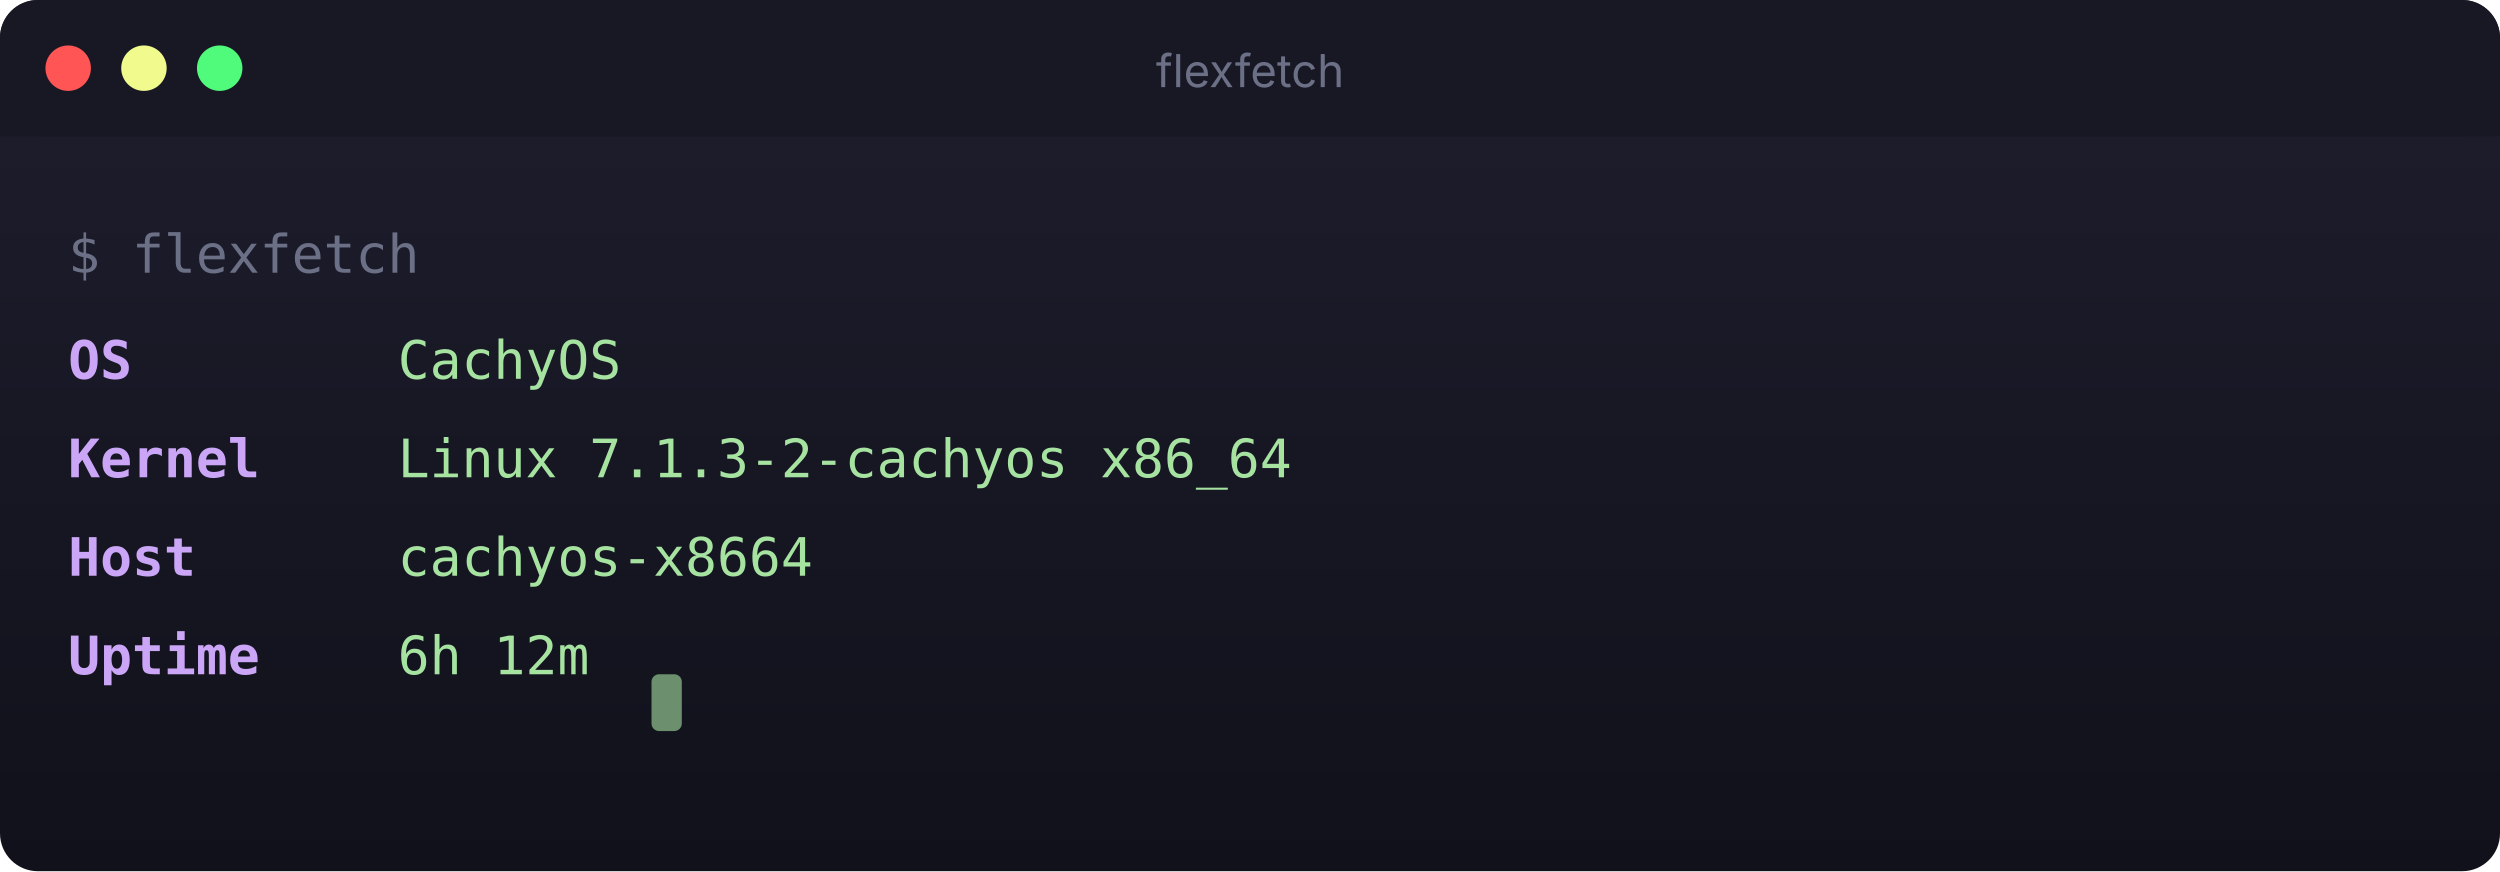
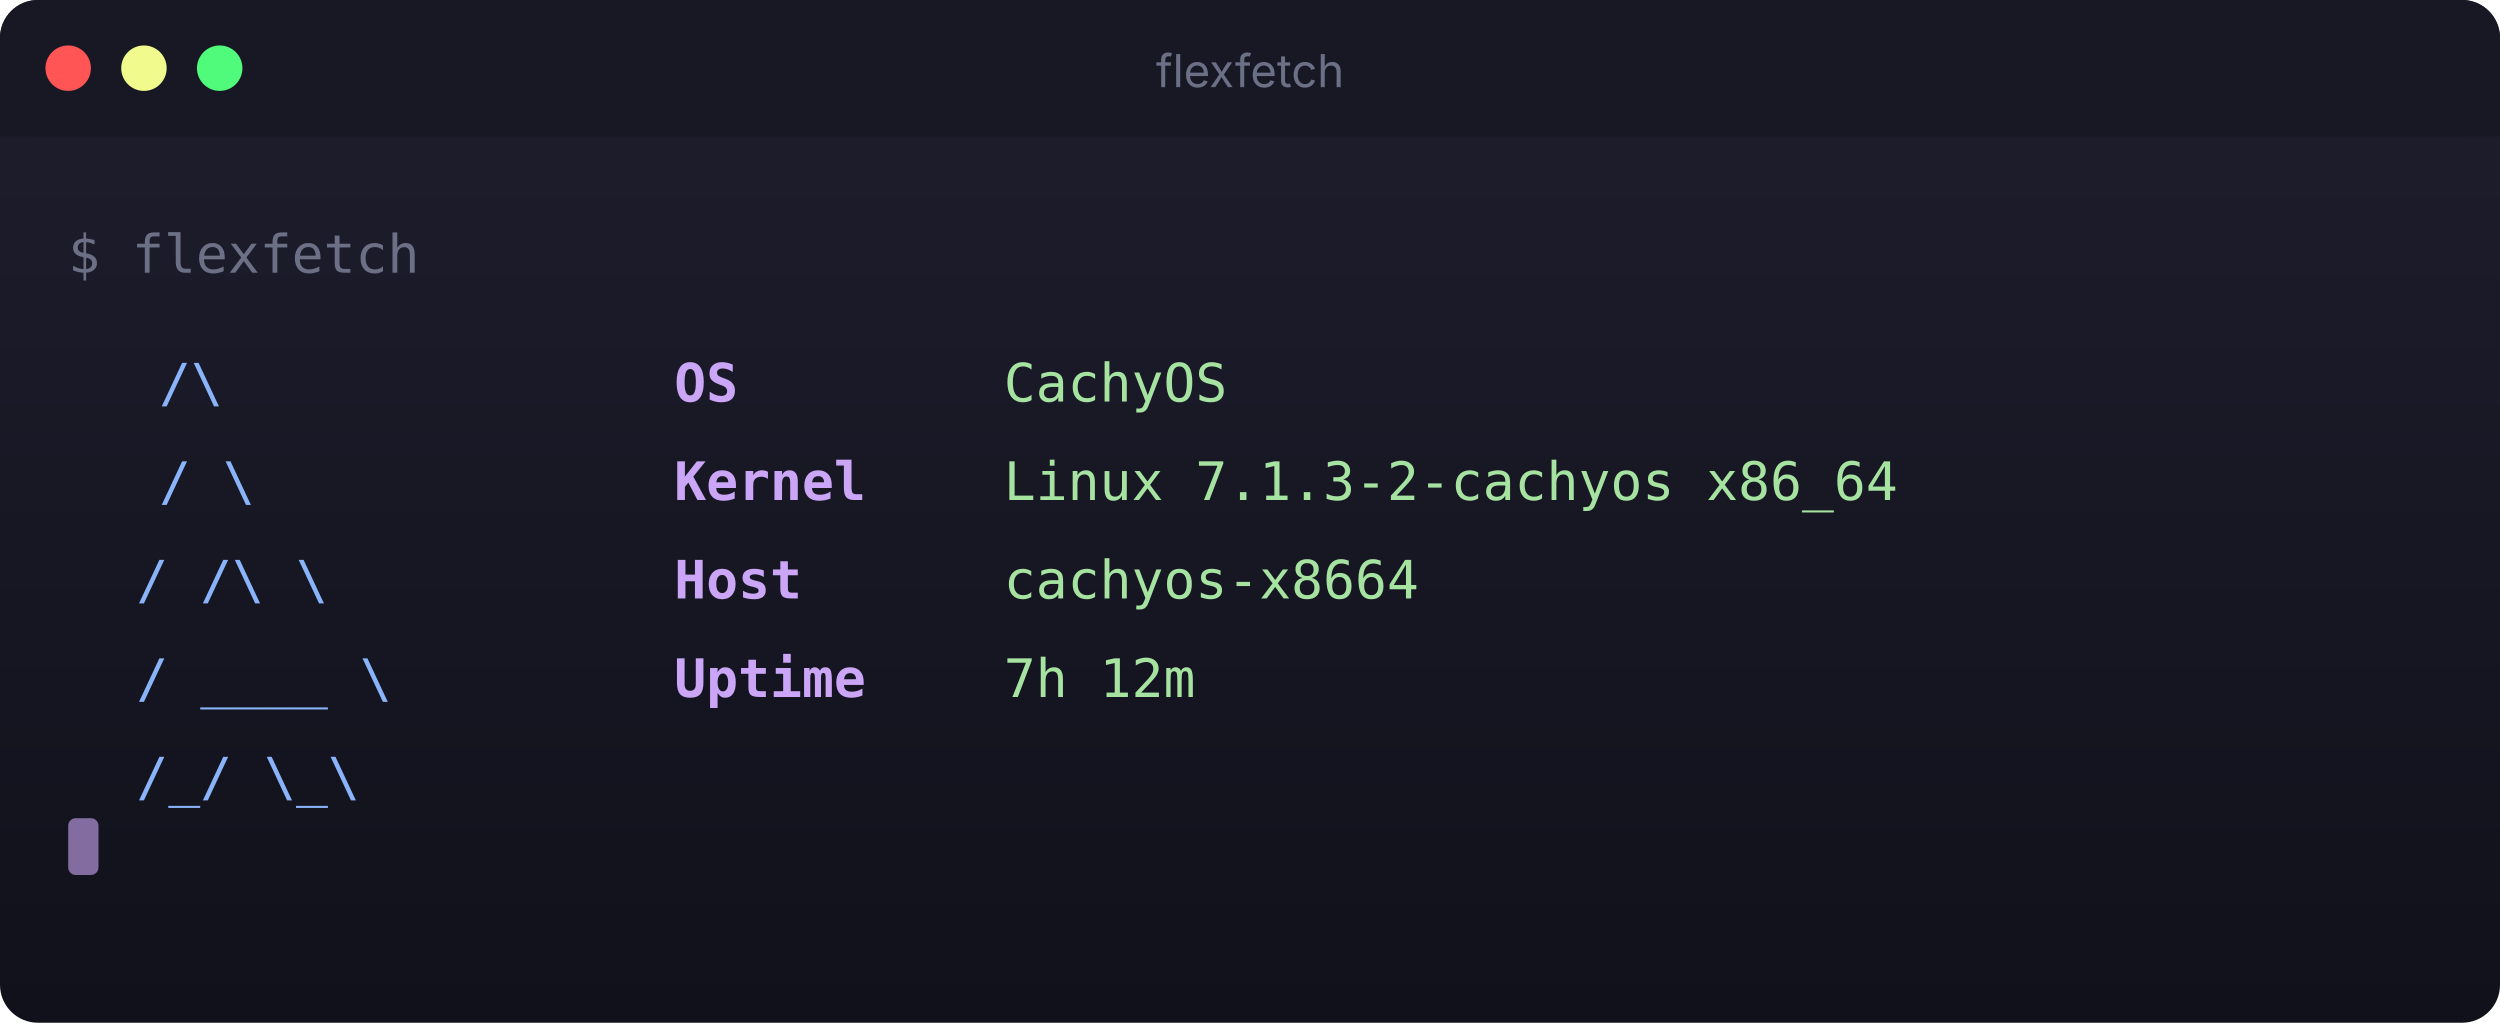
- <svg xmlns="http://www.w3.org/2000/svg" viewBox="0 0 660 230" width="660" height="230">
+ <svg xmlns="http://www.w3.org/2000/svg" viewBox="0 0 660 270" width="660" height="270">
  <defs>
    <linearGradient id="bg" x1="0" y1="0" x2="0" y2="1">
      <stop offset="0%" stop-color="#1e1e2e" />
      <stop offset="100%" stop-color="#11111b" />
    </linearGradient>
  </defs>
-   <rect x="0" y="0" width="660" height="230" rx="10" fill="url(#bg)" />
+   <rect x="0" y="0" width="660" height="270" rx="10" fill="url(#bg)" />
  <rect x="0" y="0" width="660" height="36" rx="10" fill="#181825" />
  <rect x="0" y="20" width="660" height="16" fill="#181825" />
  <circle cx="18" cy="18" r="6" fill="#ff5555" />
  <circle cx="38" cy="18" r="6" fill="#f1fa8c" />
  <circle cx="58" cy="18" r="6" fill="#50fa7b" />
  <text x="330" y="23" text-anchor="middle" fill="#6c7086" font-family="system-ui,-apple-system,sans-serif" font-size="12">flexfetch</text>
  <text x="18" y="72" fill="#6c7086" font-family="SFMono-Regular,Consolas,monospace" font-size="14">$ flexfetch</text>
-   <text x="18" y="100" fill="#cba6f7" font-family="SFMono-Regular,Consolas,monospace" font-size="14" font-weight="bold">OS     </text>
-   <text x="105" y="100" fill="#a6e3a1" font-family="SFMono-Regular,Consolas,monospace" font-size="14">CachyOS</text>
-   <text x="18" y="126" fill="#cba6f7" font-family="SFMono-Regular,Consolas,monospace" font-size="14" font-weight="bold">Kernel </text>
-   <text x="105" y="126" fill="#a6e3a1" font-family="SFMono-Regular,Consolas,monospace" font-size="14">Linux 7.1.3-2-cachyos x86_64</text>
-   <text x="18" y="152" fill="#cba6f7" font-family="SFMono-Regular,Consolas,monospace" font-size="14" font-weight="bold">Host   </text>
-   <text x="105" y="152" fill="#a6e3a1" font-family="SFMono-Regular,Consolas,monospace" font-size="14">cachyos-x8664</text>
-   <text x="18" y="178" fill="#cba6f7" font-family="SFMono-Regular,Consolas,monospace" font-size="14" font-weight="bold">Uptime </text>
-   <text x="105" y="178" fill="#a6e3a1" font-family="SFMono-Regular,Consolas,monospace" font-size="14">6h 12m</text>
-   <rect x="172" y="178" width="8" height="15" rx="2" fill="#a6e3a1" opacity="0.6" />
+   <text x="42" y="106" fill="#89b4fa" font-family="SFMono-Regular,Consolas,monospace" font-size="14">     /\</text>
+   <text x="178" y="106" fill="#cba6f7" font-family="SFMono-Regular,Consolas,monospace" font-size="14" font-weight="bold">OS     </text>
+   <text x="265" y="106" fill="#a6e3a1" font-family="SFMono-Regular,Consolas,monospace" font-size="14">CachyOS</text>
+   <text x="42" y="132" fill="#89b4fa" font-family="SFMono-Regular,Consolas,monospace" font-size="14">    /  \</text>
+   <text x="178" y="132" fill="#cba6f7" font-family="SFMono-Regular,Consolas,monospace" font-size="14" font-weight="bold">Kernel </text>
+   <text x="265" y="132" fill="#a6e3a1" font-family="SFMono-Regular,Consolas,monospace" font-size="14">Linux 7.1.3-2-cachyos x86_64</text>
+   <text x="36" y="158" fill="#89b4fa" font-family="SFMono-Regular,Consolas,monospace" font-size="14">   / /\ \</text>
+   <text x="178" y="158" fill="#cba6f7" font-family="SFMono-Regular,Consolas,monospace" font-size="14" font-weight="bold">Host   </text>
+   <text x="265" y="158" fill="#a6e3a1" font-family="SFMono-Regular,Consolas,monospace" font-size="14">cachyos-x8664</text>
+   <text x="36" y="184" fill="#89b4fa" font-family="SFMono-Regular,Consolas,monospace" font-size="14">  / ____ \</text>
+   <text x="178" y="184" fill="#cba6f7" font-family="SFMono-Regular,Consolas,monospace" font-size="14" font-weight="bold">Uptime </text>
+   <text x="265" y="184" fill="#a6e3a1" font-family="SFMono-Regular,Consolas,monospace" font-size="14">7h 12m</text>
+   <text x="36" y="210" fill="#89b4fa" font-family="SFMono-Regular,Consolas,monospace" font-size="14"> /_/    \_\</text>
+   <rect x="18" y="216" width="8" height="15" rx="2" fill="#cba6f7" opacity="0.6" />
</svg>
